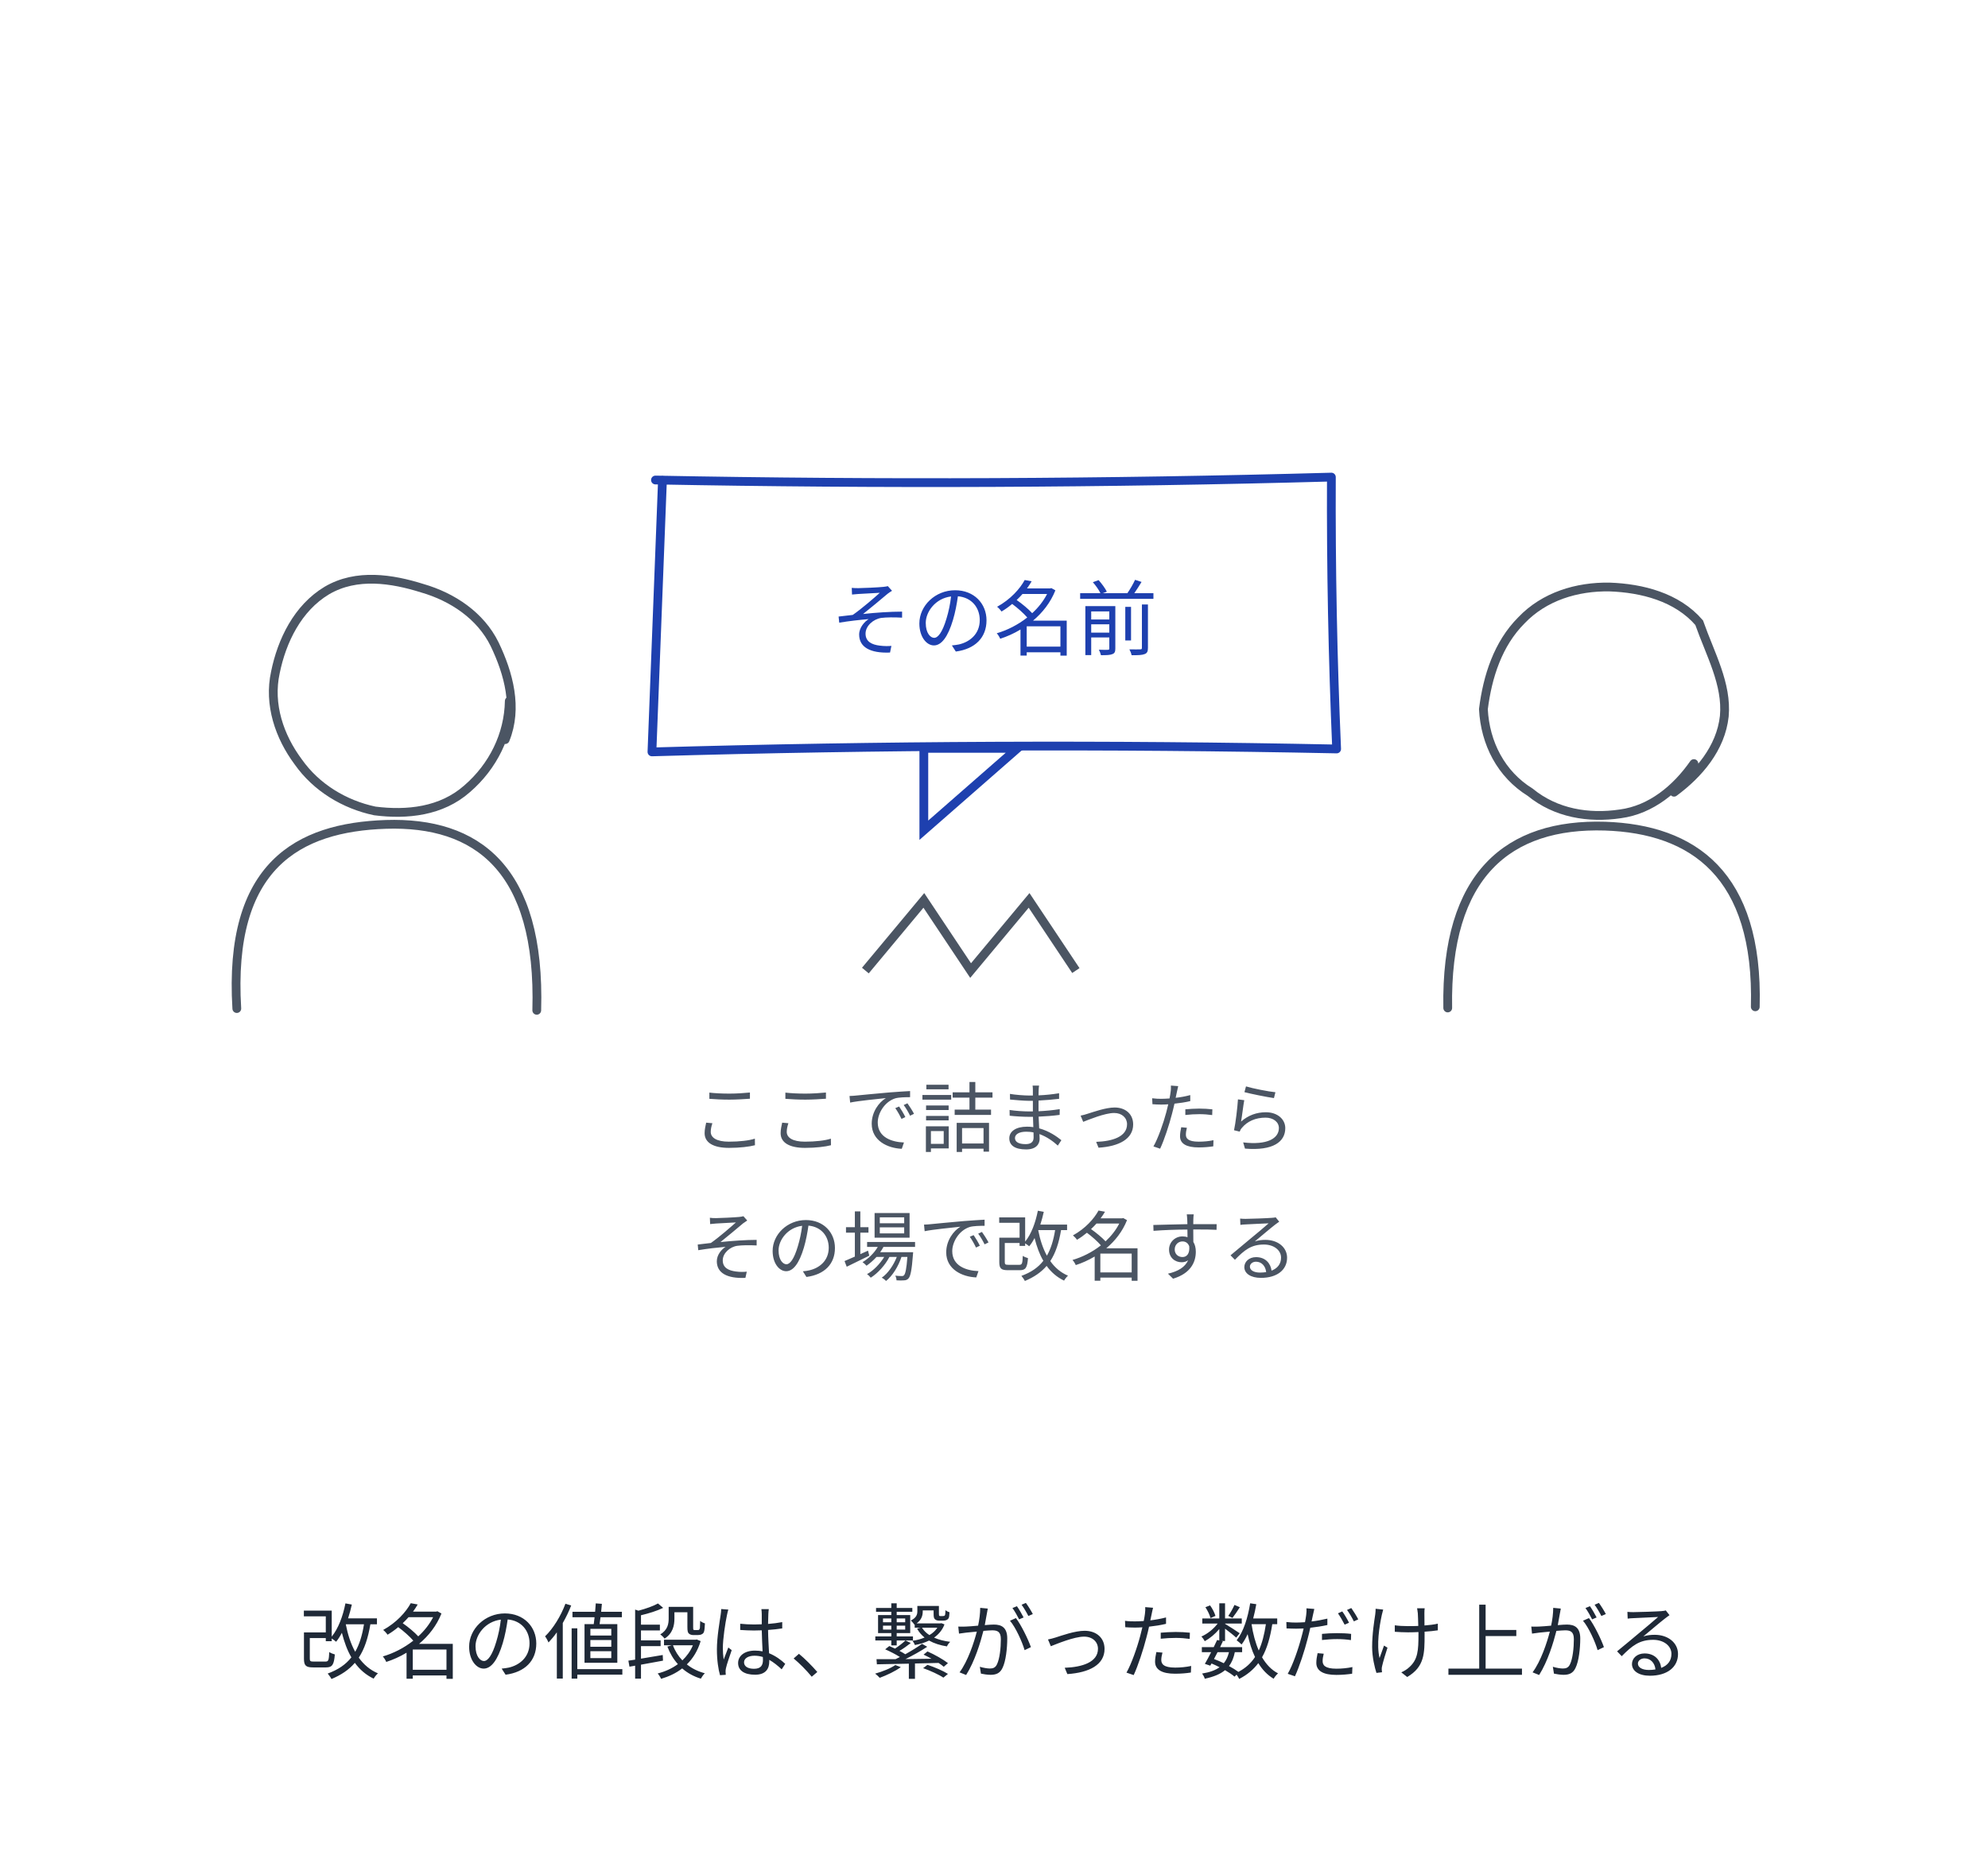
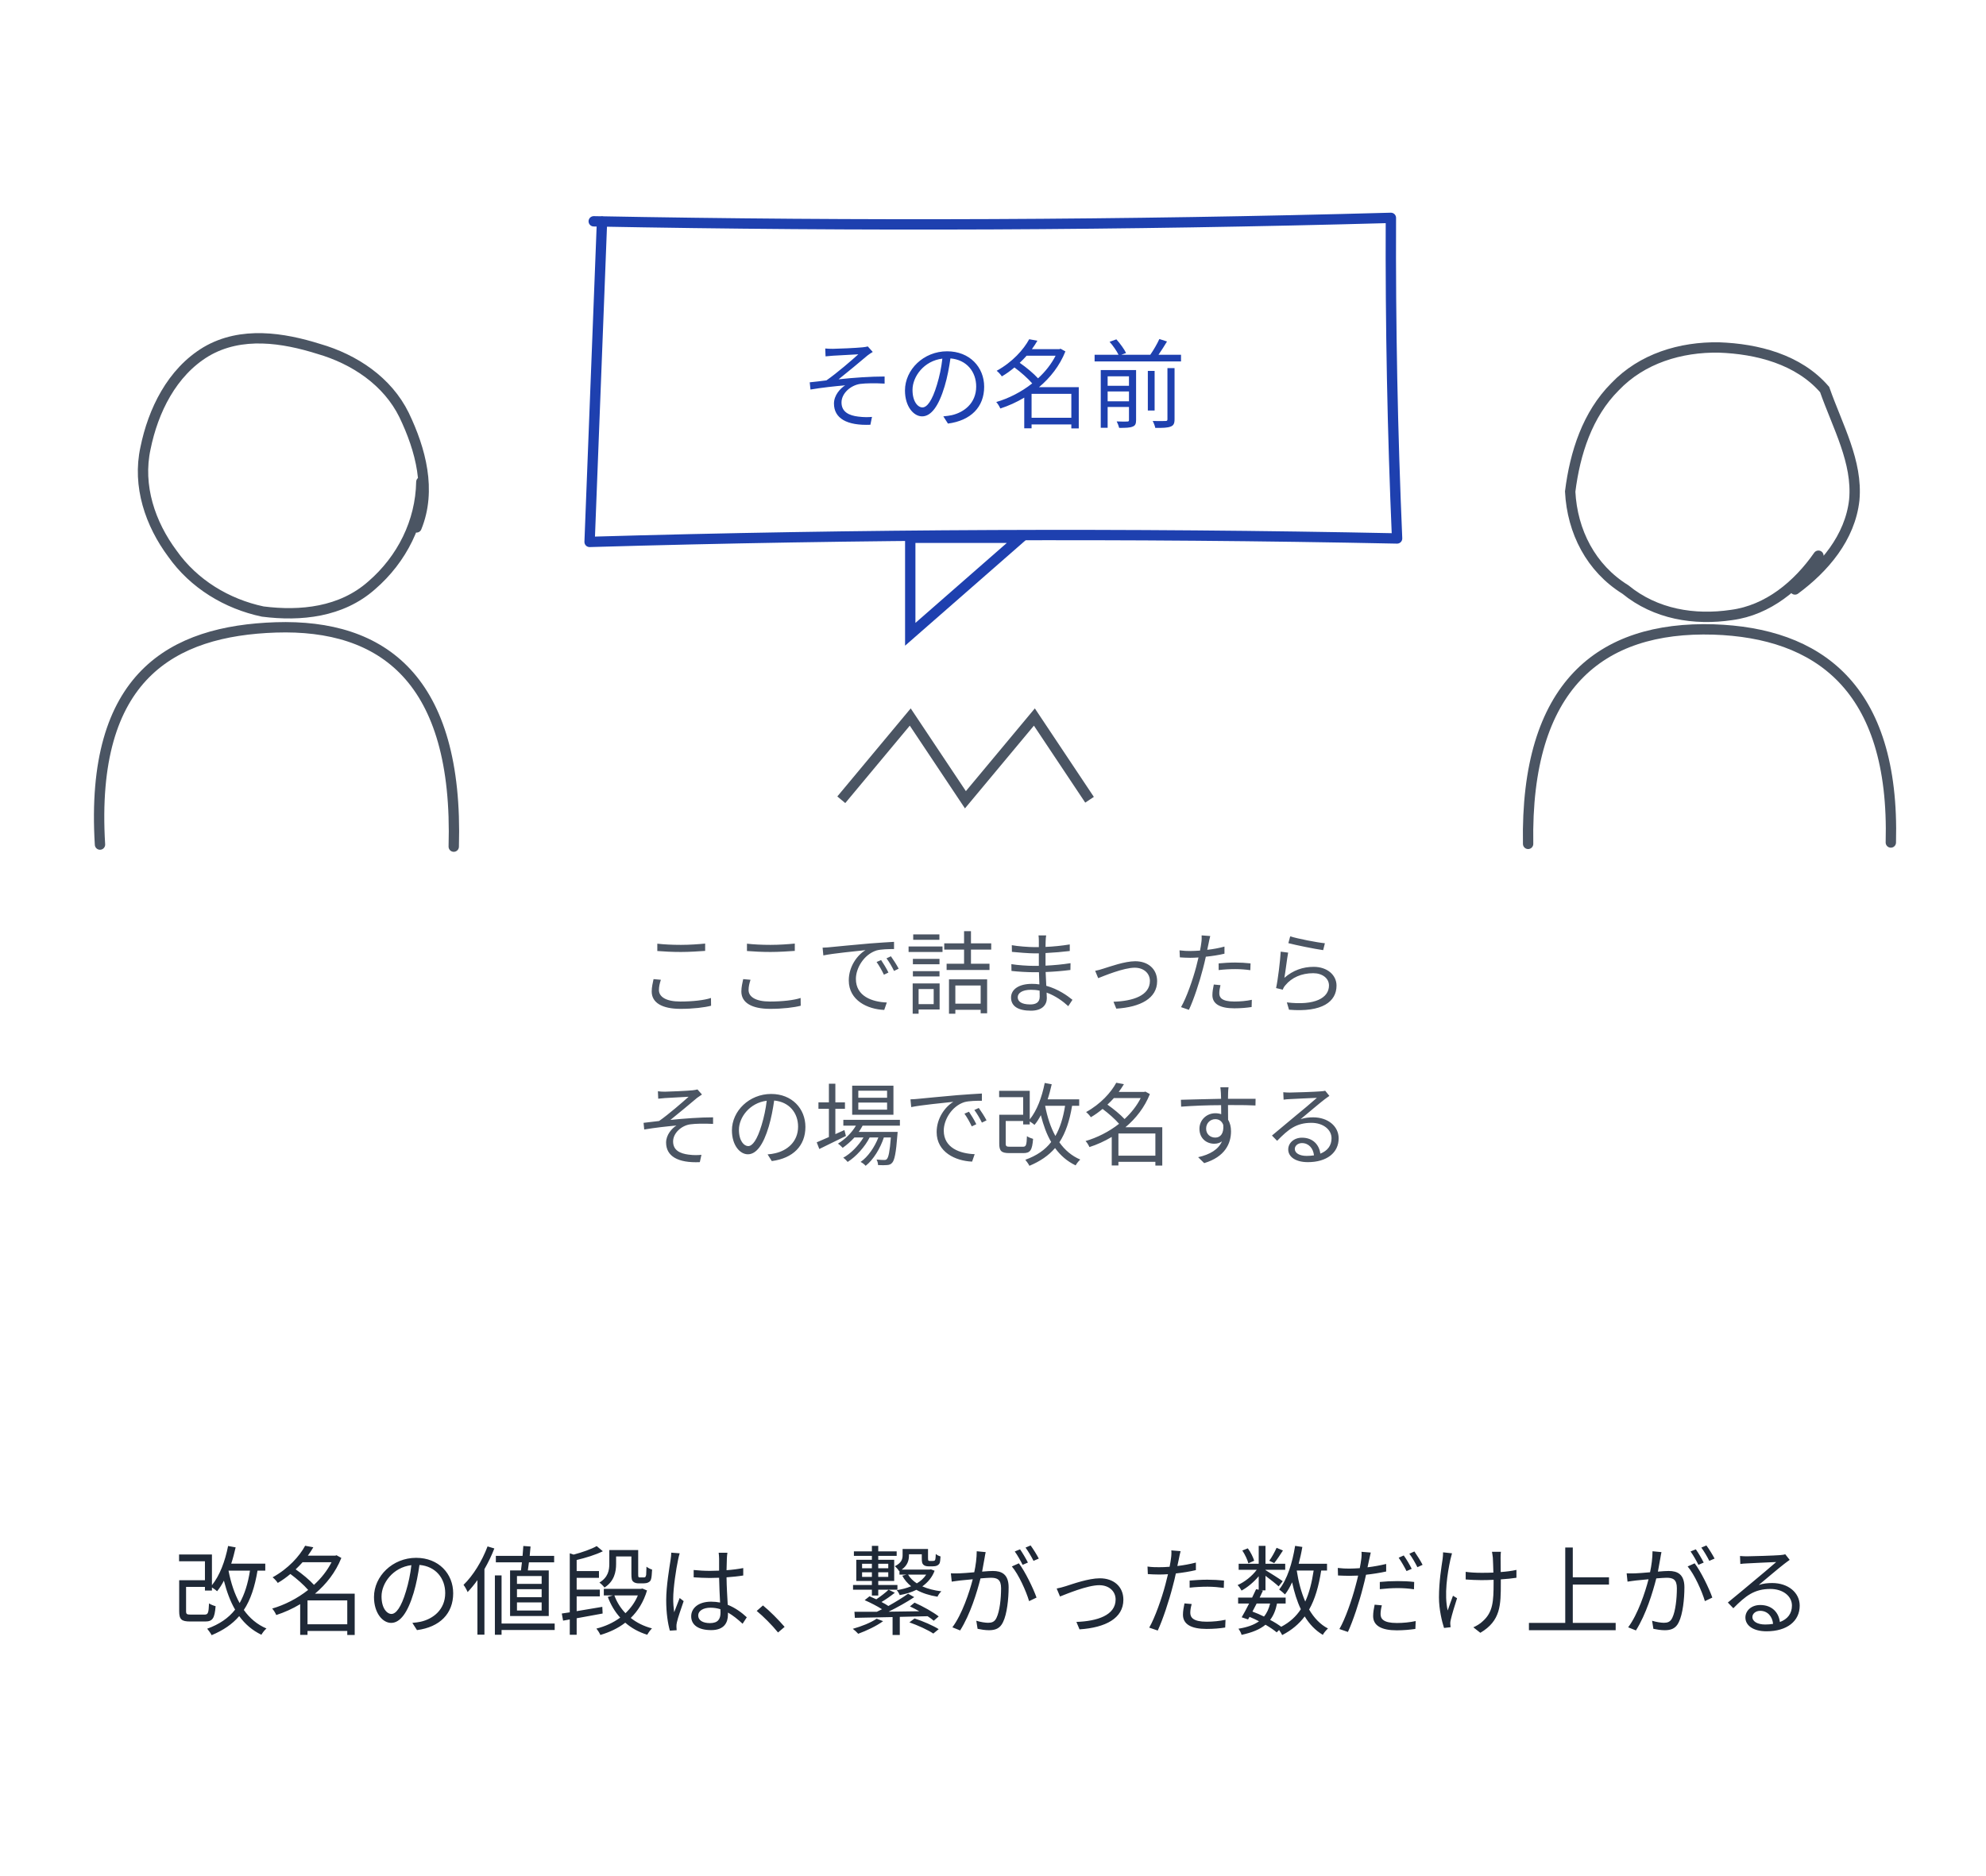
- <svg xmlns="http://www.w3.org/2000/svg" width="340" height="320" viewBox="0 0 340 320" preserveAspectRatio="xMidYMid meet">
+ <svg xmlns="http://www.w3.org/2000/svg" width="288" height="272" viewBox="26 50 288 272" preserveAspectRatio="xMidYMid meet">
  <path d="M87.1 119.9 C87 125.7 84.3 131.1 79.9 134.9 C75.5 138.8 69.6 139.4 64.1 138.7 C58.9 137.6 54.1 134.7 51 130.3 C47.8 126 45.9 120.5 47.1 115 C48.2 109.6 50.9 104 55.9 101 C61 98 67.1 99 72.2 100.6 C77.4 102.1 82.2 105.3 84.6 110.2 C87 115.2 88.6 121.1 86.4 126.5" stroke="#4B5563" stroke-width="1.5" fill="none" stroke-linecap="round" />
  <path d="M40.5 172.5 C39 148 51 141.5 66 141 C81.5 140.5 92.5 148.5 91.8 172.8" fill="none" stroke="#4B5563" stroke-width="1.5" stroke-linecap="round" />
  <path d="M289.7 130.6 C286.7 134.9 282.4 138.5 277.1 139.2 C271.7 140 266.1 139.1 261.7 135.5 C256.7 132.4 254 127.1 253.7 121.3 C254.4 115.7 256.2 110.1 260.2 106.1 C264.1 102 269.7 100.3 275.3 100.4 C280.8 100.6 286.8 102.1 290.6 106.5 C292.5 111.9 295.4 117 294.9 122.5 C294.3 128 290.5 132.4 286.3 135.5" stroke="#4B5563" stroke-width="1.5" fill="none" stroke-linecap="round" />
  <path d="M247.6 172.4 C247.2 149.5 258 140.8 274.5 141.3 C289.5 141.8 300.8 149.5 300.2 172.2" fill="none" stroke="#4B5563" stroke-width="1.5" stroke-linecap="round" />
  <path d="M112.1 82.1 Q169.9 83.2 227.7 81.6 Q227.6 104.9 228.6 128.1 Q170.1 126.9 111.5 128.6 Q112.4 105.3 113.3 82.1" stroke="#1E40AF" stroke-width="1.5" fill="none" stroke-linecap="round" stroke-linejoin="round" />
  <path d="M158 128 l0 14 l16 -14 z" fill="none" stroke="#1E40AF" stroke-width="1.5" />
  <text x="170" y="111" text-anchor="middle" font-family="sans-serif" font-size="14" fill="#1E40AF">その名前</text>
  <path d="M148 166 l10 -12 l8 12 l10 -12 l8 12" fill="none" stroke="#4B5563" stroke-width="1.5" />
  <text x="170" y="196" text-anchor="middle" font-family="sans-serif" font-size="13" fill="#4B5563">ここで詰まったら</text>
  <text x="170" y="218" text-anchor="middle" font-family="sans-serif" font-size="13" fill="#4B5563">その場で改名する</text>
  <text x="170" y="286" text-anchor="middle" font-family="sans-serif" font-size="14" fill="#1F2937">改名の値段は、繋がった数だけ上がる</text>
</svg>
